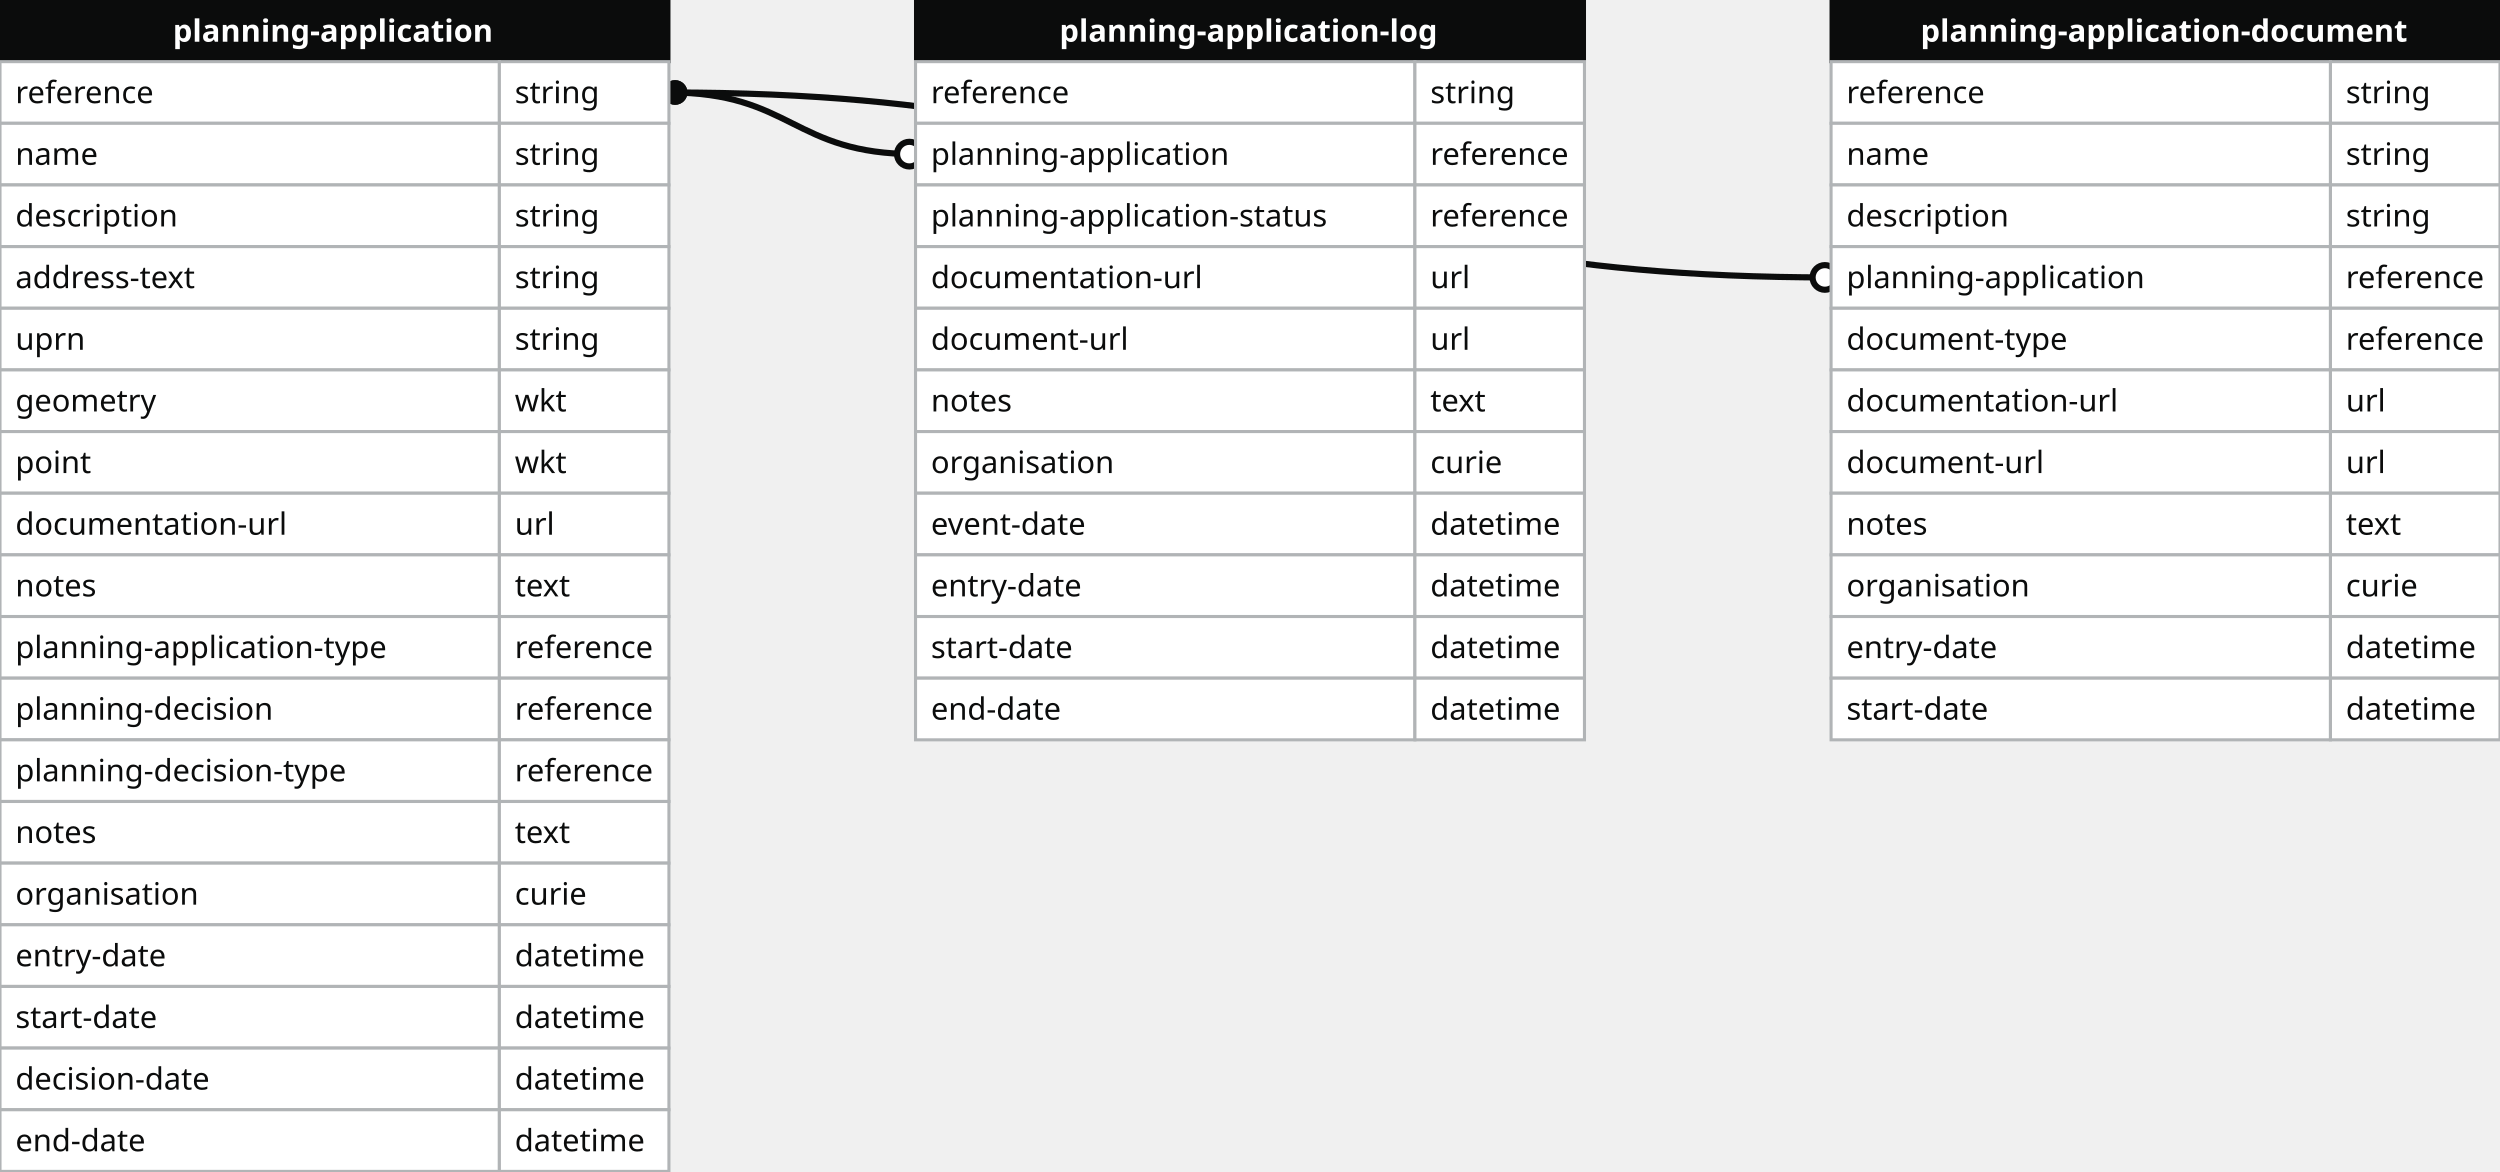
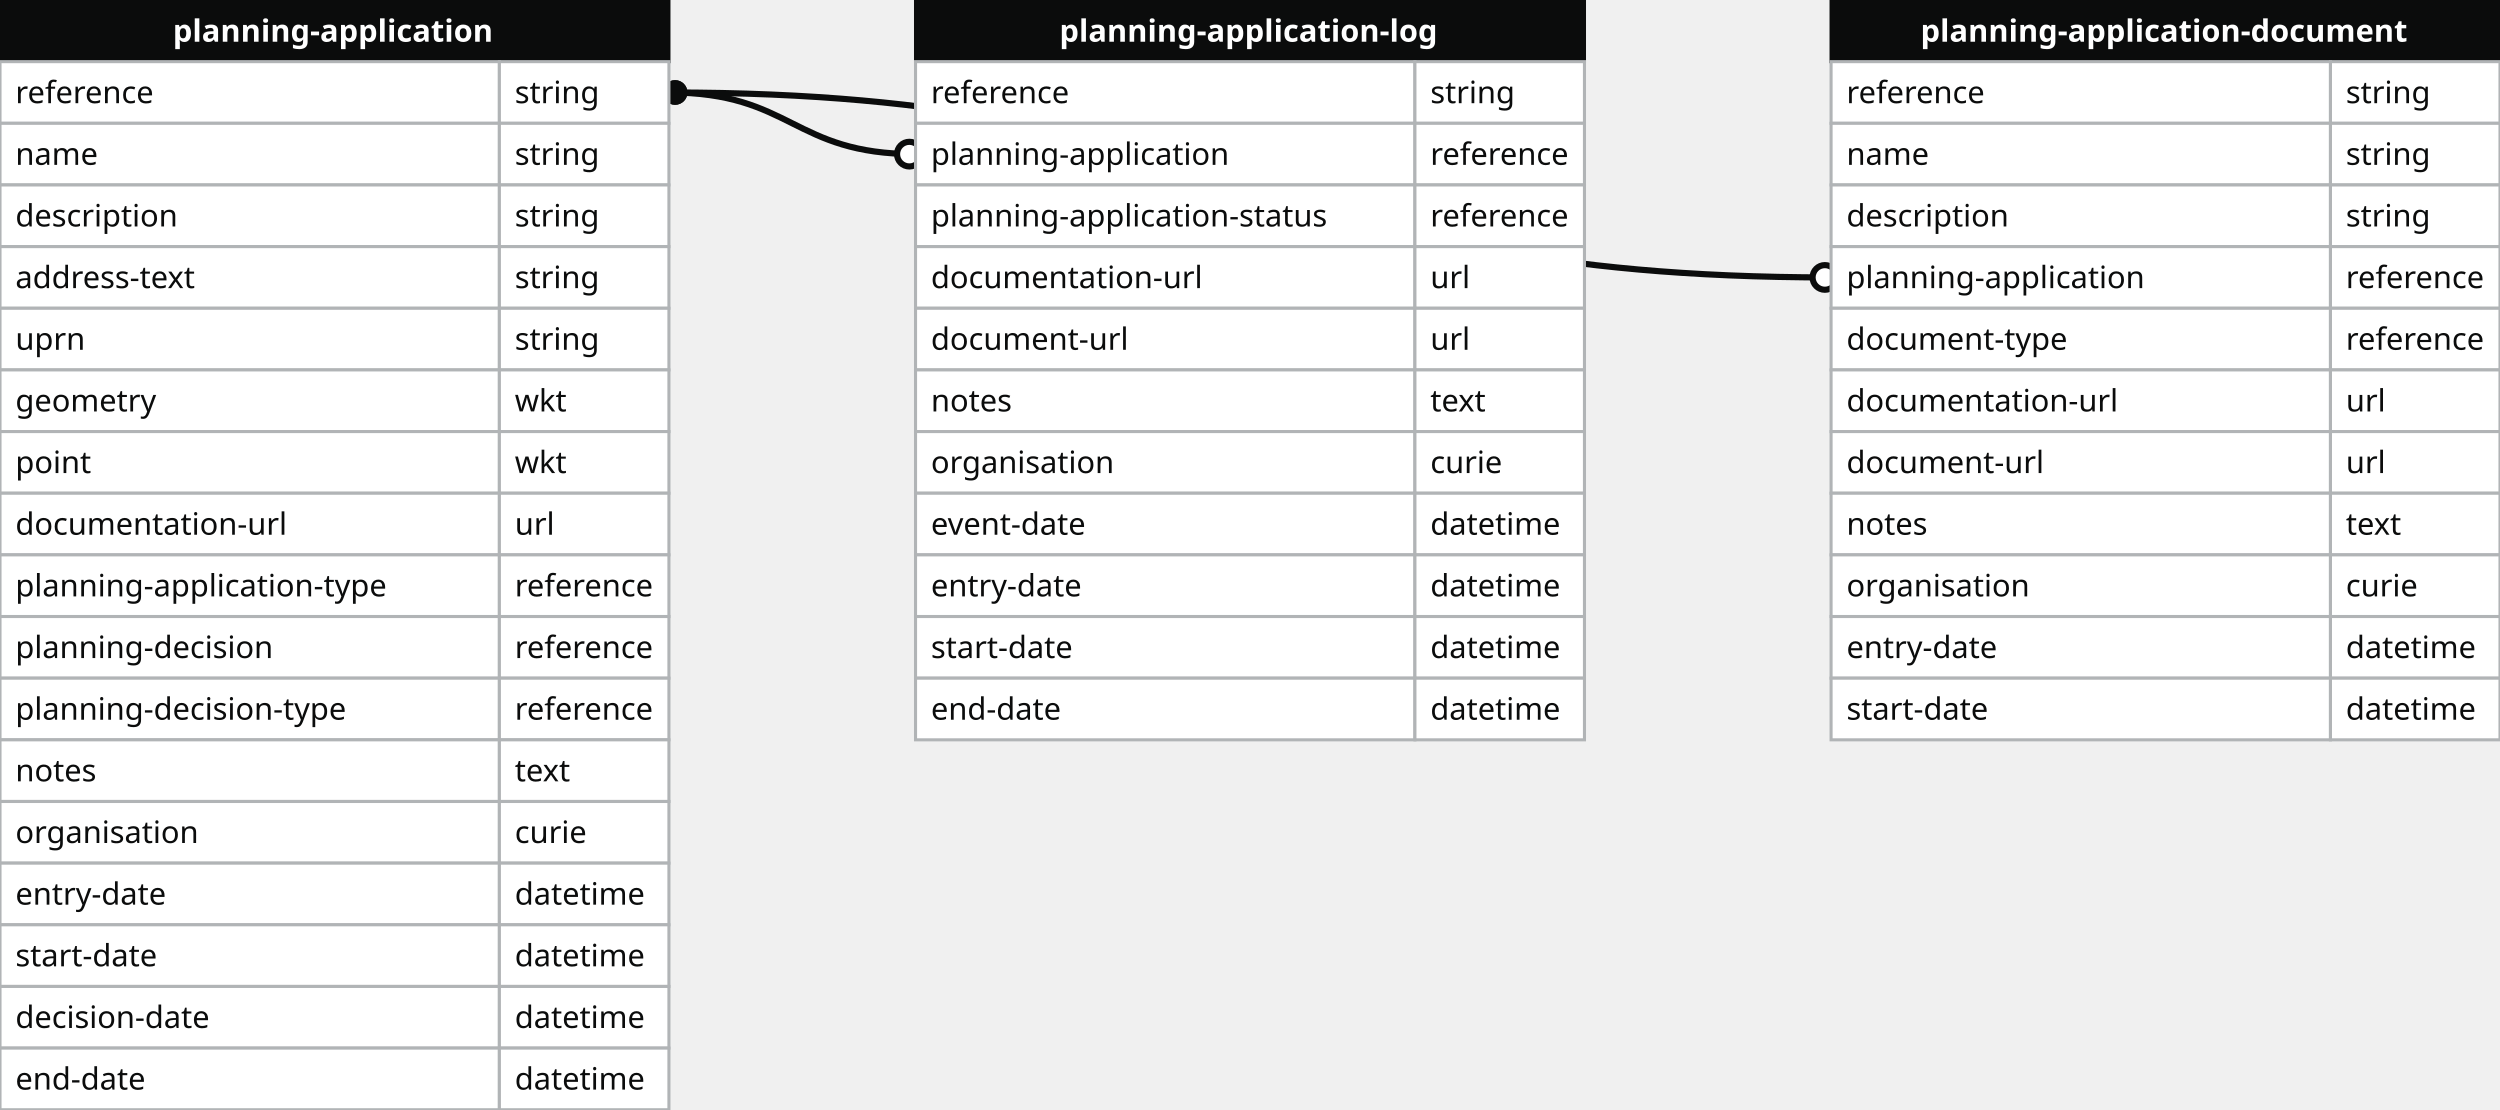
- <svg xmlns="http://www.w3.org/2000/svg" width="811" height="380">
+ <svg xmlns="http://www.w3.org/2000/svg" width="811" height="360">
  <defs>
    <style>
text{font-family:sans-serif; font-size:10px; dominant-baseline:middle;}
text.name{fill:#fff;font-weight:700;text-anchor:middle}
rect.name{fill:#0b0c0c; stroke:#0b0c0c;}
rect{fill:#fff;stroke:#b1b4b6;}
text.field{fill:#0b0c0c;}
text.datatype{fill:#0b0c0c;}
.line{stroke:#0b0c0c;}
</style>
    <marker id="start-dot" markerWidth="6" markerHeight="6" refX="4" refY="3" markerUnits="strokeWidth">
      <circle cx="3" cy="3" r="2" fill="#fff" stroke="#0b0c0c" />
    </marker>
    <marker id="end-dot" markerWidth="6" markerHeight="6" refX="2" refY="3" markerUnits="strokeWidth">
      <circle cx="3" cy="3" r="2" fill="#0b0c0c" />
    </marker>
  </defs>
  <path class="line" fill="none" stroke-width="2" marker-start="url(#start-dot)" marker-end="url(#end-dot)" d="M 297 50 C 257.0 50 257.0 30 217 30" />
  <path class="line" fill="none" stroke-width="2" marker-start="url(#start-dot)" marker-end="url(#end-dot)" d="M 594 90 C 405.5 90 405.5 30 217 30" />
  <g>
    <rect x="0" y="0" width="217" height="20" class="name" />
    <text x="108" y="10" class="name">planning-application</text>
    <rect x="0" y="20" width="162" height="20" class="field" />
    <rect x="162" y="20" width="55" height="20" class="datatype" />
    <text x="5" y="30" class="field">reference</text>
    <text x="167" y="30" class="datatype">string</text>
    <rect x="0" y="40" width="162" height="20" class="field" />
    <rect x="162" y="40" width="55" height="20" class="datatype" />
    <text x="5" y="50" class="field">name</text>
    <text x="167" y="50" class="datatype">string</text>
    <rect x="0" y="60" width="162" height="20" class="field" />
    <rect x="162" y="60" width="55" height="20" class="datatype" />
    <text x="5" y="70" class="field">description</text>
    <text x="167" y="70" class="datatype">string</text>
    <rect x="0" y="80" width="162" height="20" class="field" />
    <rect x="162" y="80" width="55" height="20" class="datatype" />
    <text x="5" y="90" class="field">address-text</text>
    <text x="167" y="90" class="datatype">string</text>
    <rect x="0" y="100" width="162" height="20" class="field" />
    <rect x="162" y="100" width="55" height="20" class="datatype" />
    <text x="5" y="110" class="field">uprn</text>
    <text x="167" y="110" class="datatype">string</text>
    <rect x="0" y="120" width="162" height="20" class="field" />
    <rect x="162" y="120" width="55" height="20" class="datatype" />
    <text x="5" y="130" class="field">geometry</text>
    <text x="167" y="130" class="datatype">wkt</text>
    <rect x="0" y="140" width="162" height="20" class="field" />
    <rect x="162" y="140" width="55" height="20" class="datatype" />
    <text x="5" y="150" class="field">point</text>
    <text x="167" y="150" class="datatype">wkt</text>
    <rect x="0" y="160" width="162" height="20" class="field" />
    <rect x="162" y="160" width="55" height="20" class="datatype" />
    <text x="5" y="170" class="field">documentation-url</text>
    <text x="167" y="170" class="datatype">url</text>
    <rect x="0" y="180" width="162" height="20" class="field" />
    <rect x="162" y="180" width="55" height="20" class="datatype" />
-     <text x="5" y="190" class="field">notes</text>
-     <text x="167" y="190" class="datatype">text</text>
+     <text x="5" y="190" class="field">planning-application-type</text>
+     <text x="167" y="190" class="datatype">reference</text>
    <rect x="0" y="200" width="162" height="20" class="field" />
    <rect x="162" y="200" width="55" height="20" class="datatype" />
-     <text x="5" y="210" class="field">planning-application-type</text>
+     <text x="5" y="210" class="field">planning-decision</text>
    <text x="167" y="210" class="datatype">reference</text>
    <rect x="0" y="220" width="162" height="20" class="field" />
    <rect x="162" y="220" width="55" height="20" class="datatype" />
-     <text x="5" y="230" class="field">planning-decision</text>
+     <text x="5" y="230" class="field">planning-decision-type</text>
    <text x="167" y="230" class="datatype">reference</text>
    <rect x="0" y="240" width="162" height="20" class="field" />
    <rect x="162" y="240" width="55" height="20" class="datatype" />
-     <text x="5" y="250" class="field">planning-decision-type</text>
-     <text x="167" y="250" class="datatype">reference</text>
+     <text x="5" y="250" class="field">notes</text>
+     <text x="167" y="250" class="datatype">text</text>
    <rect x="0" y="260" width="162" height="20" class="field" />
    <rect x="162" y="260" width="55" height="20" class="datatype" />
-     <text x="5" y="270" class="field">notes</text>
-     <text x="167" y="270" class="datatype">text</text>
+     <text x="5" y="270" class="field">organisation</text>
+     <text x="167" y="270" class="datatype">curie</text>
    <rect x="0" y="280" width="162" height="20" class="field" />
    <rect x="162" y="280" width="55" height="20" class="datatype" />
-     <text x="5" y="290" class="field">organisation</text>
-     <text x="167" y="290" class="datatype">curie</text>
+     <text x="5" y="290" class="field">entry-date</text>
+     <text x="167" y="290" class="datatype">datetime</text>
    <rect x="0" y="300" width="162" height="20" class="field" />
    <rect x="162" y="300" width="55" height="20" class="datatype" />
-     <text x="5" y="310" class="field">entry-date</text>
+     <text x="5" y="310" class="field">start-date</text>
    <text x="167" y="310" class="datatype">datetime</text>
    <rect x="0" y="320" width="162" height="20" class="field" />
    <rect x="162" y="320" width="55" height="20" class="datatype" />
-     <text x="5" y="330" class="field">start-date</text>
+     <text x="5" y="330" class="field">decision-date</text>
    <text x="167" y="330" class="datatype">datetime</text>
    <rect x="0" y="340" width="162" height="20" class="field" />
    <rect x="162" y="340" width="55" height="20" class="datatype" />
-     <text x="5" y="350" class="field">decision-date</text>
+     <text x="5" y="350" class="field">end-date</text>
    <text x="167" y="350" class="datatype">datetime</text>
-     <rect x="0" y="360" width="162" height="20" class="field" />
-     <rect x="162" y="360" width="55" height="20" class="datatype" />
-     <text x="5" y="370" class="field">end-date</text>
-     <text x="167" y="370" class="datatype">datetime</text>
  </g>
  <g>
    <rect x="297" y="0" width="217" height="20" class="name" />
    <text x="405" y="10" class="name">planning-application-log</text>
    <rect x="297" y="20" width="162" height="20" class="field" />
    <rect x="459" y="20" width="55" height="20" class="datatype" />
    <text x="302" y="30" class="field">reference</text>
    <text x="464" y="30" class="datatype">string</text>
    <rect x="297" y="40" width="162" height="20" class="field" />
    <rect x="459" y="40" width="55" height="20" class="datatype" />
    <text x="302" y="50" class="field">planning-application</text>
    <text x="464" y="50" class="datatype">reference</text>
    <rect x="297" y="60" width="162" height="20" class="field" />
    <rect x="459" y="60" width="55" height="20" class="datatype" />
    <text x="302" y="70" class="field">planning-application-status</text>
    <text x="464" y="70" class="datatype">reference</text>
    <rect x="297" y="80" width="162" height="20" class="field" />
    <rect x="459" y="80" width="55" height="20" class="datatype" />
    <text x="302" y="90" class="field">documentation-url</text>
    <text x="464" y="90" class="datatype">url</text>
    <rect x="297" y="100" width="162" height="20" class="field" />
    <rect x="459" y="100" width="55" height="20" class="datatype" />
    <text x="302" y="110" class="field">document-url</text>
    <text x="464" y="110" class="datatype">url</text>
    <rect x="297" y="120" width="162" height="20" class="field" />
    <rect x="459" y="120" width="55" height="20" class="datatype" />
    <text x="302" y="130" class="field">notes</text>
    <text x="464" y="130" class="datatype">text</text>
    <rect x="297" y="140" width="162" height="20" class="field" />
    <rect x="459" y="140" width="55" height="20" class="datatype" />
    <text x="302" y="150" class="field">organisation</text>
    <text x="464" y="150" class="datatype">curie</text>
    <rect x="297" y="160" width="162" height="20" class="field" />
    <rect x="459" y="160" width="55" height="20" class="datatype" />
    <text x="302" y="170" class="field">event-date</text>
    <text x="464" y="170" class="datatype">datetime</text>
    <rect x="297" y="180" width="162" height="20" class="field" />
    <rect x="459" y="180" width="55" height="20" class="datatype" />
    <text x="302" y="190" class="field">entry-date</text>
    <text x="464" y="190" class="datatype">datetime</text>
    <rect x="297" y="200" width="162" height="20" class="field" />
    <rect x="459" y="200" width="55" height="20" class="datatype" />
    <text x="302" y="210" class="field">start-date</text>
    <text x="464" y="210" class="datatype">datetime</text>
    <rect x="297" y="220" width="162" height="20" class="field" />
    <rect x="459" y="220" width="55" height="20" class="datatype" />
    <text x="302" y="230" class="field">end-date</text>
    <text x="464" y="230" class="datatype">datetime</text>
  </g>
  <g>
    <rect x="594" y="0" width="217" height="20" class="name" />
    <text x="702" y="10" class="name">planning-application-document</text>
    <rect x="594" y="20" width="162" height="20" class="field" />
    <rect x="756" y="20" width="55" height="20" class="datatype" />
    <text x="599" y="30" class="field">reference</text>
    <text x="761" y="30" class="datatype">string</text>
    <rect x="594" y="40" width="162" height="20" class="field" />
    <rect x="756" y="40" width="55" height="20" class="datatype" />
    <text x="599" y="50" class="field">name</text>
    <text x="761" y="50" class="datatype">string</text>
    <rect x="594" y="60" width="162" height="20" class="field" />
    <rect x="756" y="60" width="55" height="20" class="datatype" />
    <text x="599" y="70" class="field">description</text>
    <text x="761" y="70" class="datatype">string</text>
    <rect x="594" y="80" width="162" height="20" class="field" />
    <rect x="756" y="80" width="55" height="20" class="datatype" />
    <text x="599" y="90" class="field">planning-application</text>
    <text x="761" y="90" class="datatype">reference</text>
    <rect x="594" y="100" width="162" height="20" class="field" />
    <rect x="756" y="100" width="55" height="20" class="datatype" />
    <text x="599" y="110" class="field">document-type</text>
    <text x="761" y="110" class="datatype">reference</text>
    <rect x="594" y="120" width="162" height="20" class="field" />
    <rect x="756" y="120" width="55" height="20" class="datatype" />
    <text x="599" y="130" class="field">documentation-url</text>
    <text x="761" y="130" class="datatype">url</text>
    <rect x="594" y="140" width="162" height="20" class="field" />
    <rect x="756" y="140" width="55" height="20" class="datatype" />
    <text x="599" y="150" class="field">document-url</text>
    <text x="761" y="150" class="datatype">url</text>
    <rect x="594" y="160" width="162" height="20" class="field" />
    <rect x="756" y="160" width="55" height="20" class="datatype" />
    <text x="599" y="170" class="field">notes</text>
    <text x="761" y="170" class="datatype">text</text>
    <rect x="594" y="180" width="162" height="20" class="field" />
    <rect x="756" y="180" width="55" height="20" class="datatype" />
    <text x="599" y="190" class="field">organisation</text>
    <text x="761" y="190" class="datatype">curie</text>
    <rect x="594" y="200" width="162" height="20" class="field" />
    <rect x="756" y="200" width="55" height="20" class="datatype" />
    <text x="599" y="210" class="field">entry-date</text>
    <text x="761" y="210" class="datatype">datetime</text>
    <rect x="594" y="220" width="162" height="20" class="field" />
    <rect x="756" y="220" width="55" height="20" class="datatype" />
    <text x="599" y="230" class="field">start-date</text>
    <text x="761" y="230" class="datatype">datetime</text>
  </g>
</svg>
